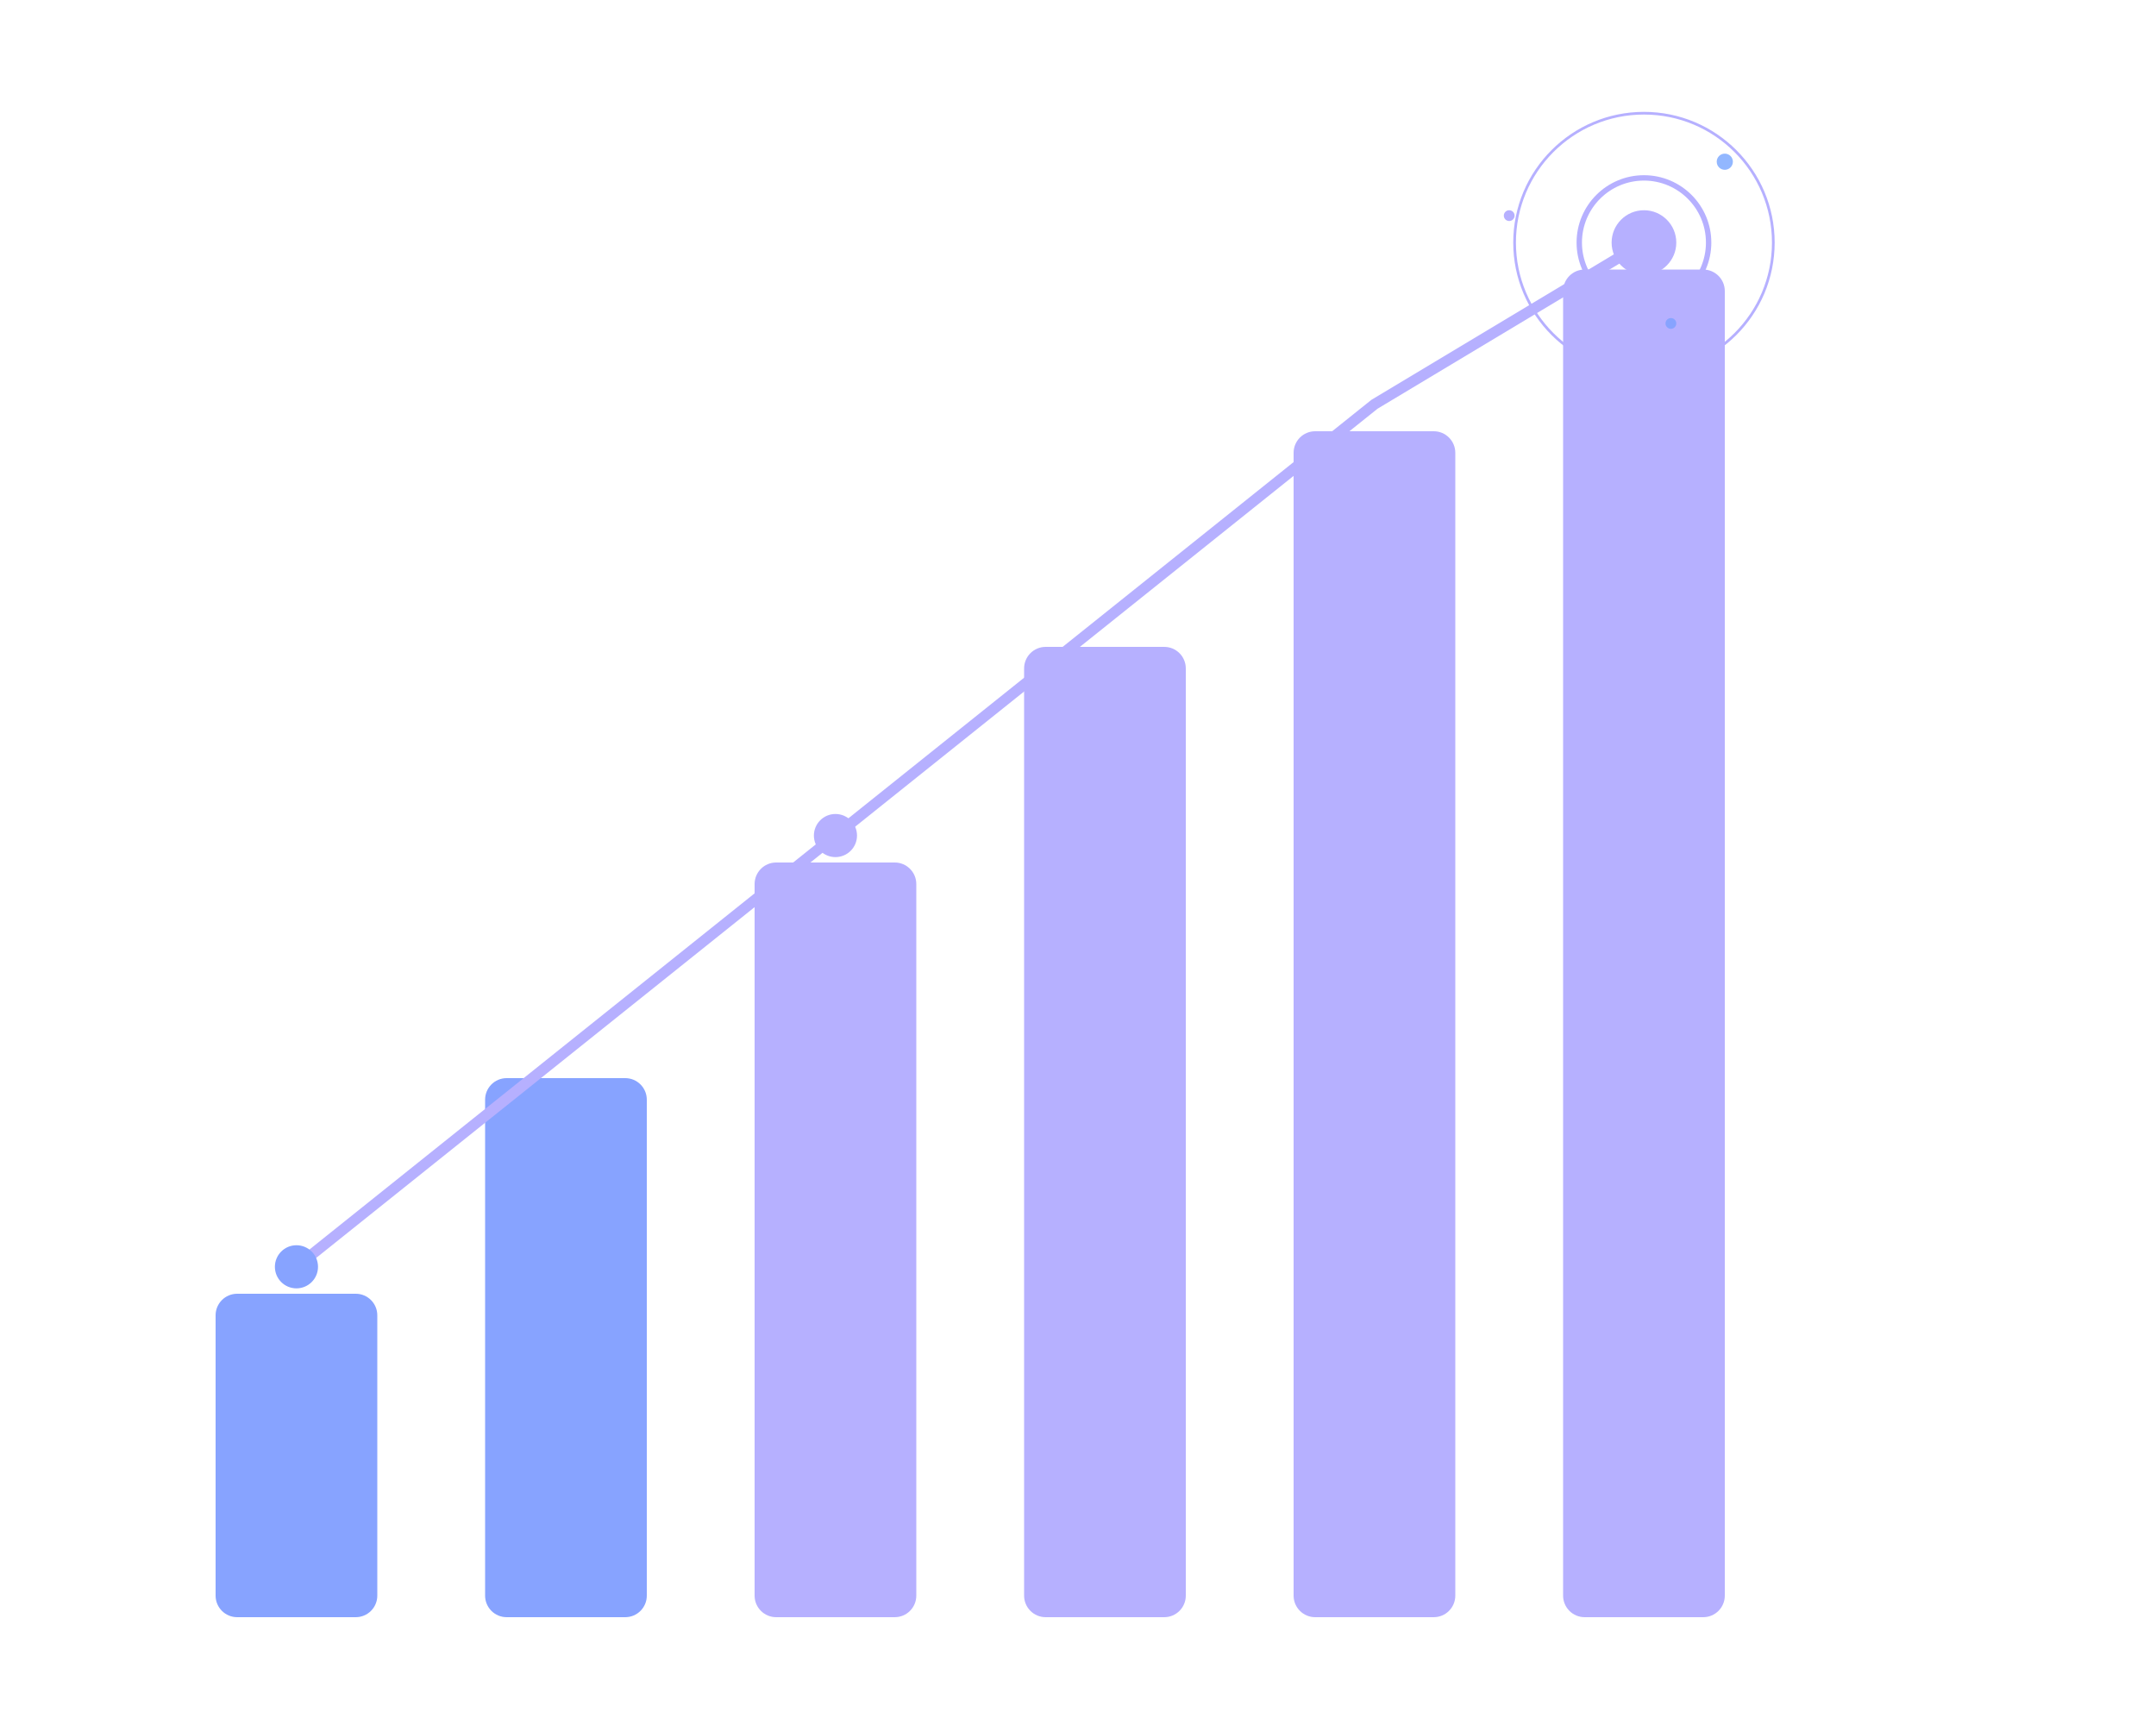
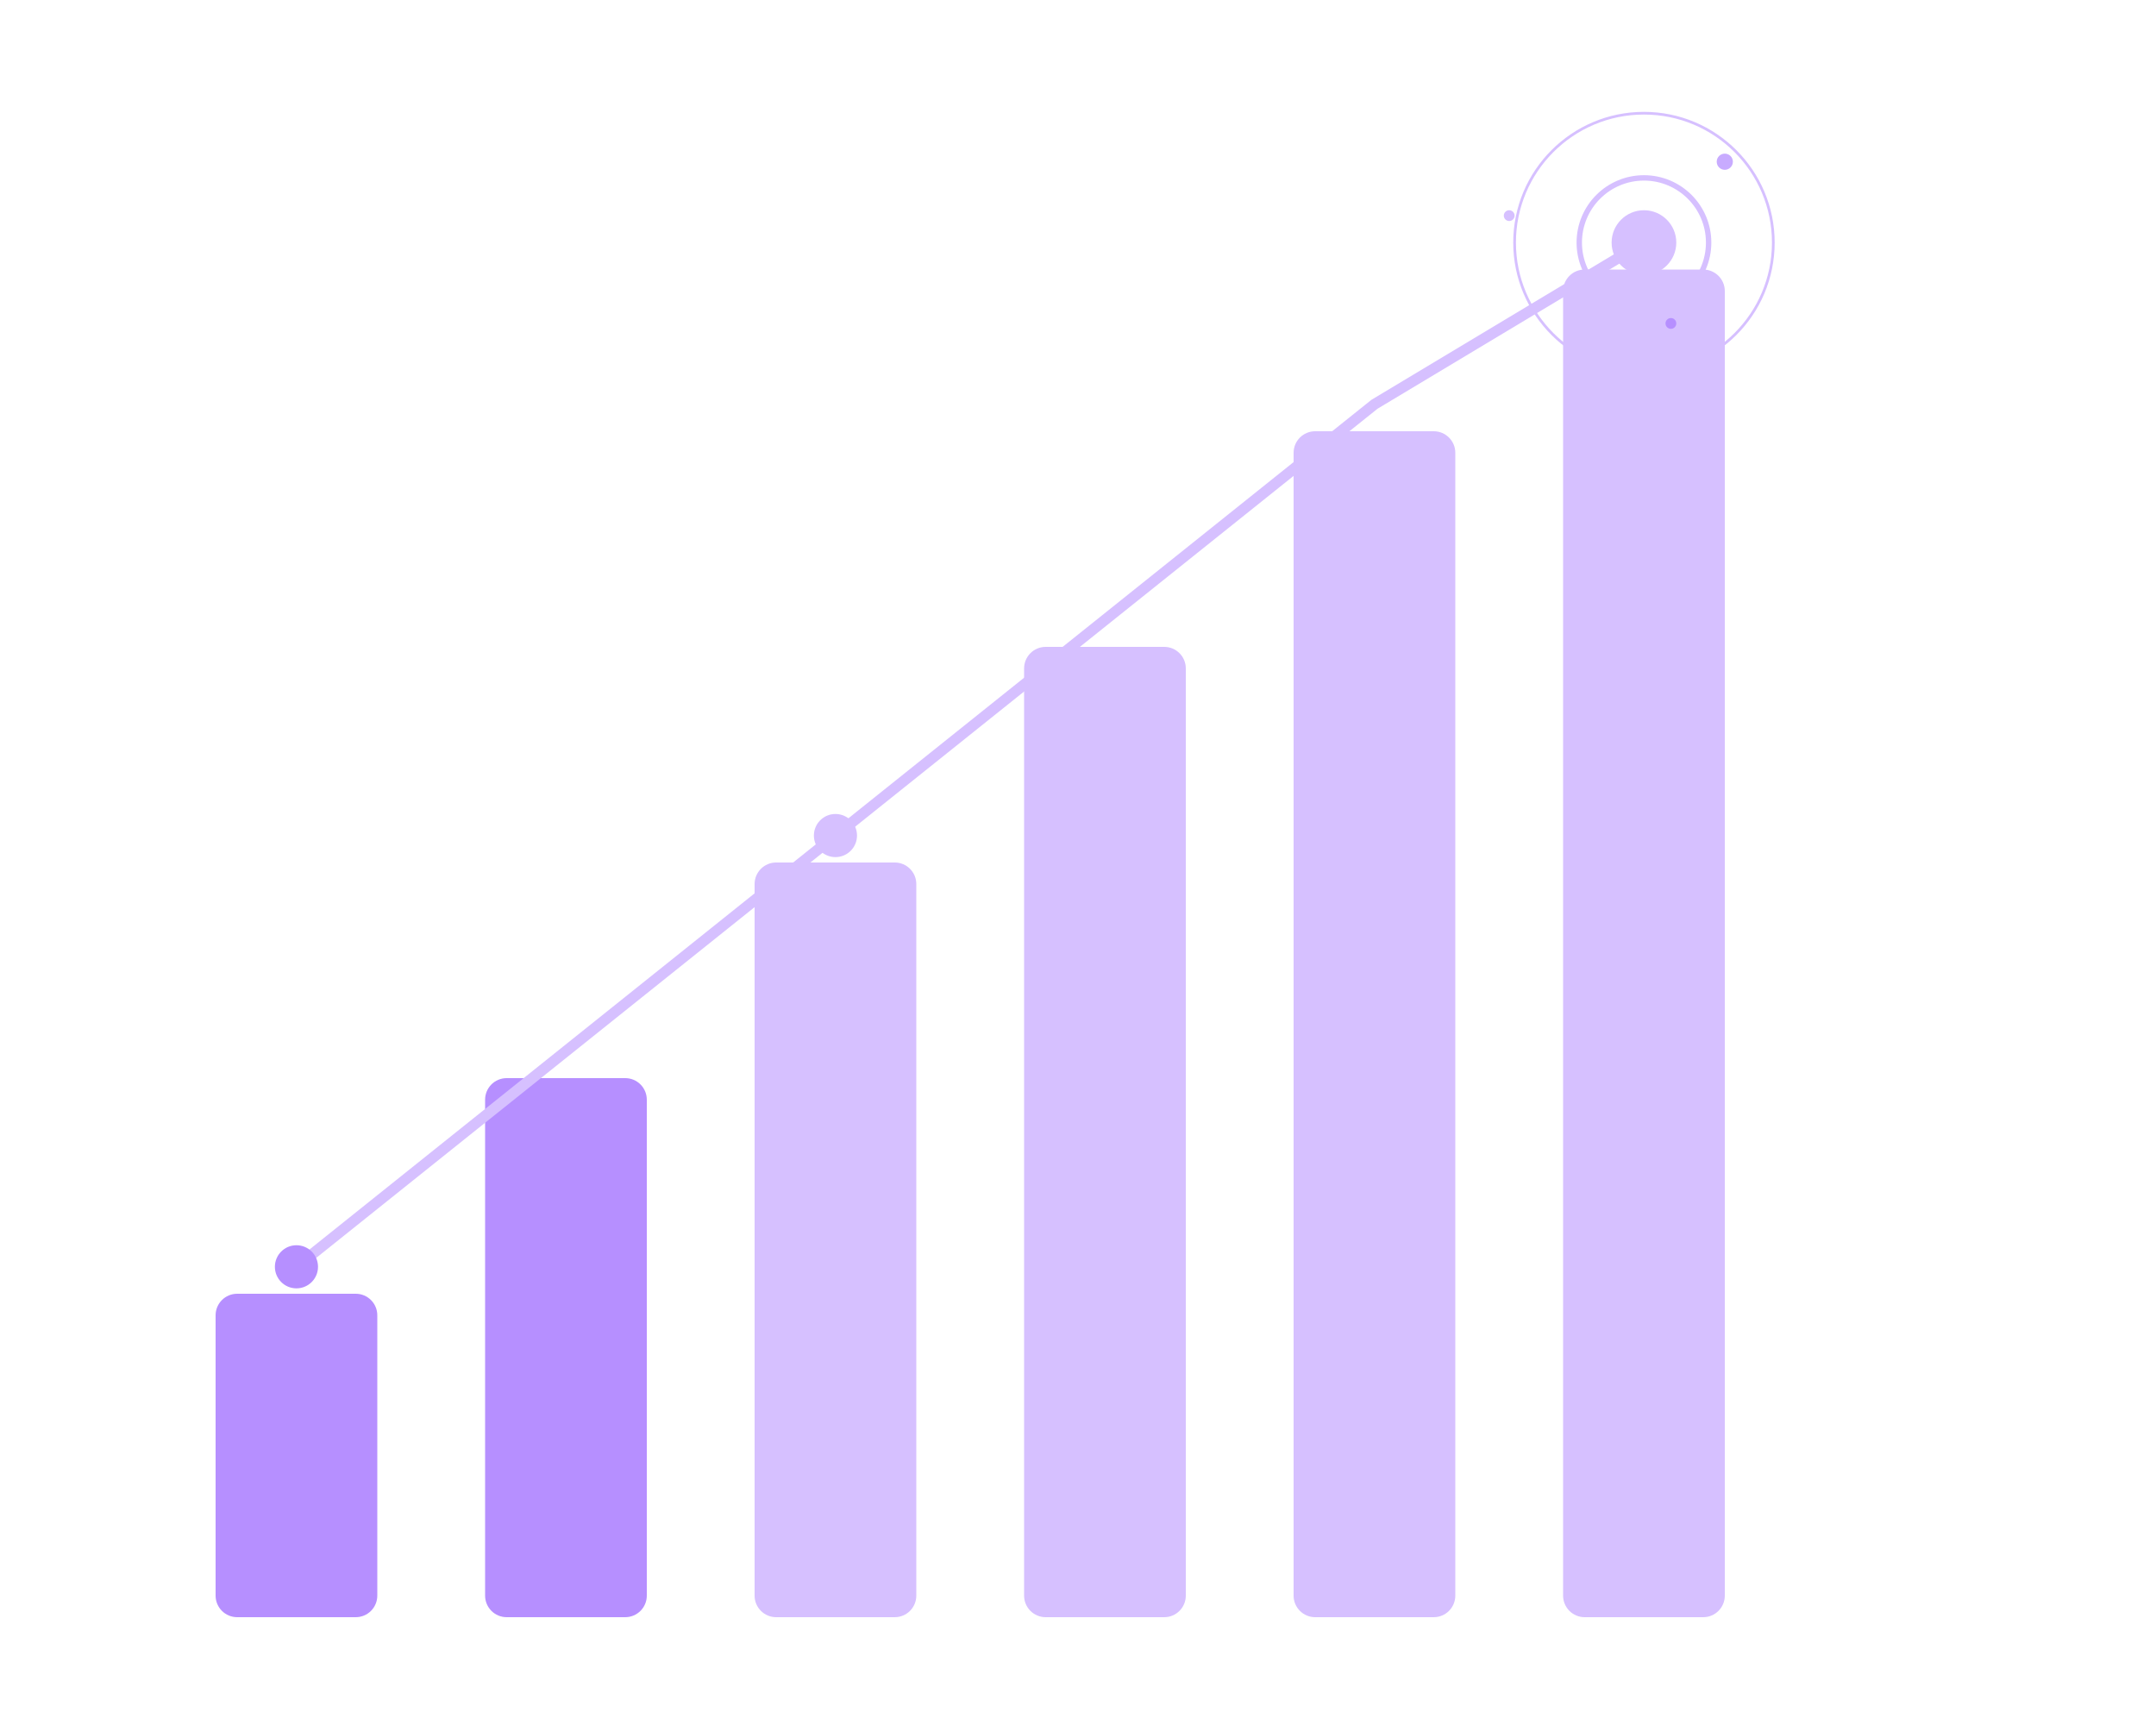
<svg xmlns="http://www.w3.org/2000/svg" opacity="0.55" viewBox="0 0 400 320" width="400" height="320">
  <defs>
    <style>
      @keyframes barGrow { 0%, 100% { opacity: 0.3; } 50% { opacity: 0.8; } }
      @keyframes lineDraw { 0% { stroke-dashoffset: 400; } 100% { stroke-dashoffset: 0; } }
      @keyframes dotPulse { 0%, 100% { transform: scale(0.7); opacity: 0.5; } 50% { transform: scale(1.4); opacity: 1; } }
      @keyframes ringPulse { 0% { opacity: 0.6; transform: scale(1); } 100% { opacity: 0; transform: scale(1.4); } }
      @keyframes sparkle { 0%, 100% { opacity: 0; transform: scale(0); } 50% { opacity: 1; transform: scale(1.5); } }
      
      .bar { rx: 4; animation: barGrow 3s ease-in-out infinite; }
-       .bar--1 { fill: #2457FF; animation-delay: 0s; }
-       .bar--2 { fill: #2457FF; animation-delay: 0.3s; }
-       .bar--3 { fill: #7A70FF; animation-delay: 0.6s; }
-       .bar--4 { fill: #7A70FF; animation-delay: 0.9s; }
-       .bar--5 { fill: #7A70FF; animation-delay: 1.2s; }
-       .bar--6 { fill: #7A70FF; animation-delay: 1.5s; }
+       .bar--1 { fill: #7A33FF; animation-delay: 0s; }
+       .bar--2 { fill: #7A33FF; animation-delay: 0.3s; }
+       .bar--3 { fill: #B48CFF; animation-delay: 0.6s; }
+       .bar--4 { fill: #B48CFF; animation-delay: 0.9s; }
+       .bar--5 { fill: #B48CFF; animation-delay: 1.2s; }
+       .bar--6 { fill: #B48CFF; animation-delay: 1.5s; }
      
-       .growth-line { fill: none; stroke: #7A70FF; stroke-width: 2; stroke-dasharray: 400; animation: lineDraw 3s ease-in-out infinite; }
+       .growth-line { fill: none; stroke: #B48CFF; stroke-width: 2; stroke-dasharray: 400; animation: lineDraw 3s ease-in-out infinite; }
      
      .dot { animation: dotPulse 2s ease-in-out infinite; transform-origin: center; transform-box: fill-box; }
-       .dot--1 { fill: #2457FF; animation-delay: 0s; }
-       .dot--2 { fill: #7A70FF; animation-delay: 0.5s; }
-       .dot--3 { fill: #7A70FF; animation-delay: 1s; }
+       .dot--1 { fill: #7A33FF; animation-delay: 0s; }
+       .dot--2 { fill: #B48CFF; animation-delay: 0.5s; }
+       .dot--3 { fill: #B48CFF; animation-delay: 1s; }
      
-       .ring { fill: none; stroke: #7A70FF; animation: ringPulse 2.5s ease-out infinite; transform-origin: center; transform-box: fill-box; }
+       .ring { fill: none; stroke: #B48CFF; animation: ringPulse 2.5s ease-out infinite; transform-origin: center; transform-box: fill-box; }
      .ring--1 { stroke-width: 1; animation-delay: 0s; }
      .ring--2 { stroke-width: 0.5; animation-delay: 0.5s; }
      
-       .sparkle { fill: #397BFF; animation: sparkle 2s ease-in-out infinite; transform-origin: center; transform-box: fill-box; }
+       .sparkle { fill: #9A66FF; animation: sparkle 2s ease-in-out infinite; transform-origin: center; transform-box: fill-box; }
      .sparkle--1 { animation-delay: 0s; }
-       .sparkle--2 { fill: #7A70FF; animation: sparkle 2.5s ease-in-out 0.7s infinite; }
-       .sparkle--3 { fill: #2457FF; animation: sparkle 1.8s ease-in-out 1.3s infinite; }
+       .sparkle--2 { fill: #B48CFF; animation: sparkle 2.5s ease-in-out 0.7s infinite; }
+       .sparkle--3 { fill: #7A33FF; animation: sparkle 1.8s ease-in-out 1.3s infinite; }
    </style>
  </defs>
  <rect class="bar bar--1" x="40" y="240" width="30" height="60" />
  <rect class="bar bar--2" x="90" y="200" width="30" height="100" />
  <rect class="bar bar--3" x="140" y="160" width="30" height="140" />
  <rect class="bar bar--4" x="190" y="120" width="30" height="180" />
  <rect class="bar bar--5" x="240" y="80" width="30" height="220" />
  <rect class="bar bar--6" x="290" y="50" width="30" height="250" />
  <polyline class="growth-line" points="55,235 105,195 155,155 205,115 255,75 305,45" />
  <circle class="dot dot--1" cx="55" cy="235" r="4" />
  <circle class="dot dot--2" cx="155" cy="155" r="4" />
  <circle class="dot dot--3" cx="305" cy="45" r="6" />
  <circle class="ring ring--1" cx="305" cy="45" r="12" />
  <circle class="ring ring--2" cx="305" cy="45" r="24" />
  <circle class="sparkle sparkle--1" cx="320" cy="30" r="1.5" />
  <circle class="sparkle sparkle--2" cx="280" cy="40" r="1" />
  <circle class="sparkle sparkle--3" cx="310" cy="60" r="1" />
</svg>
